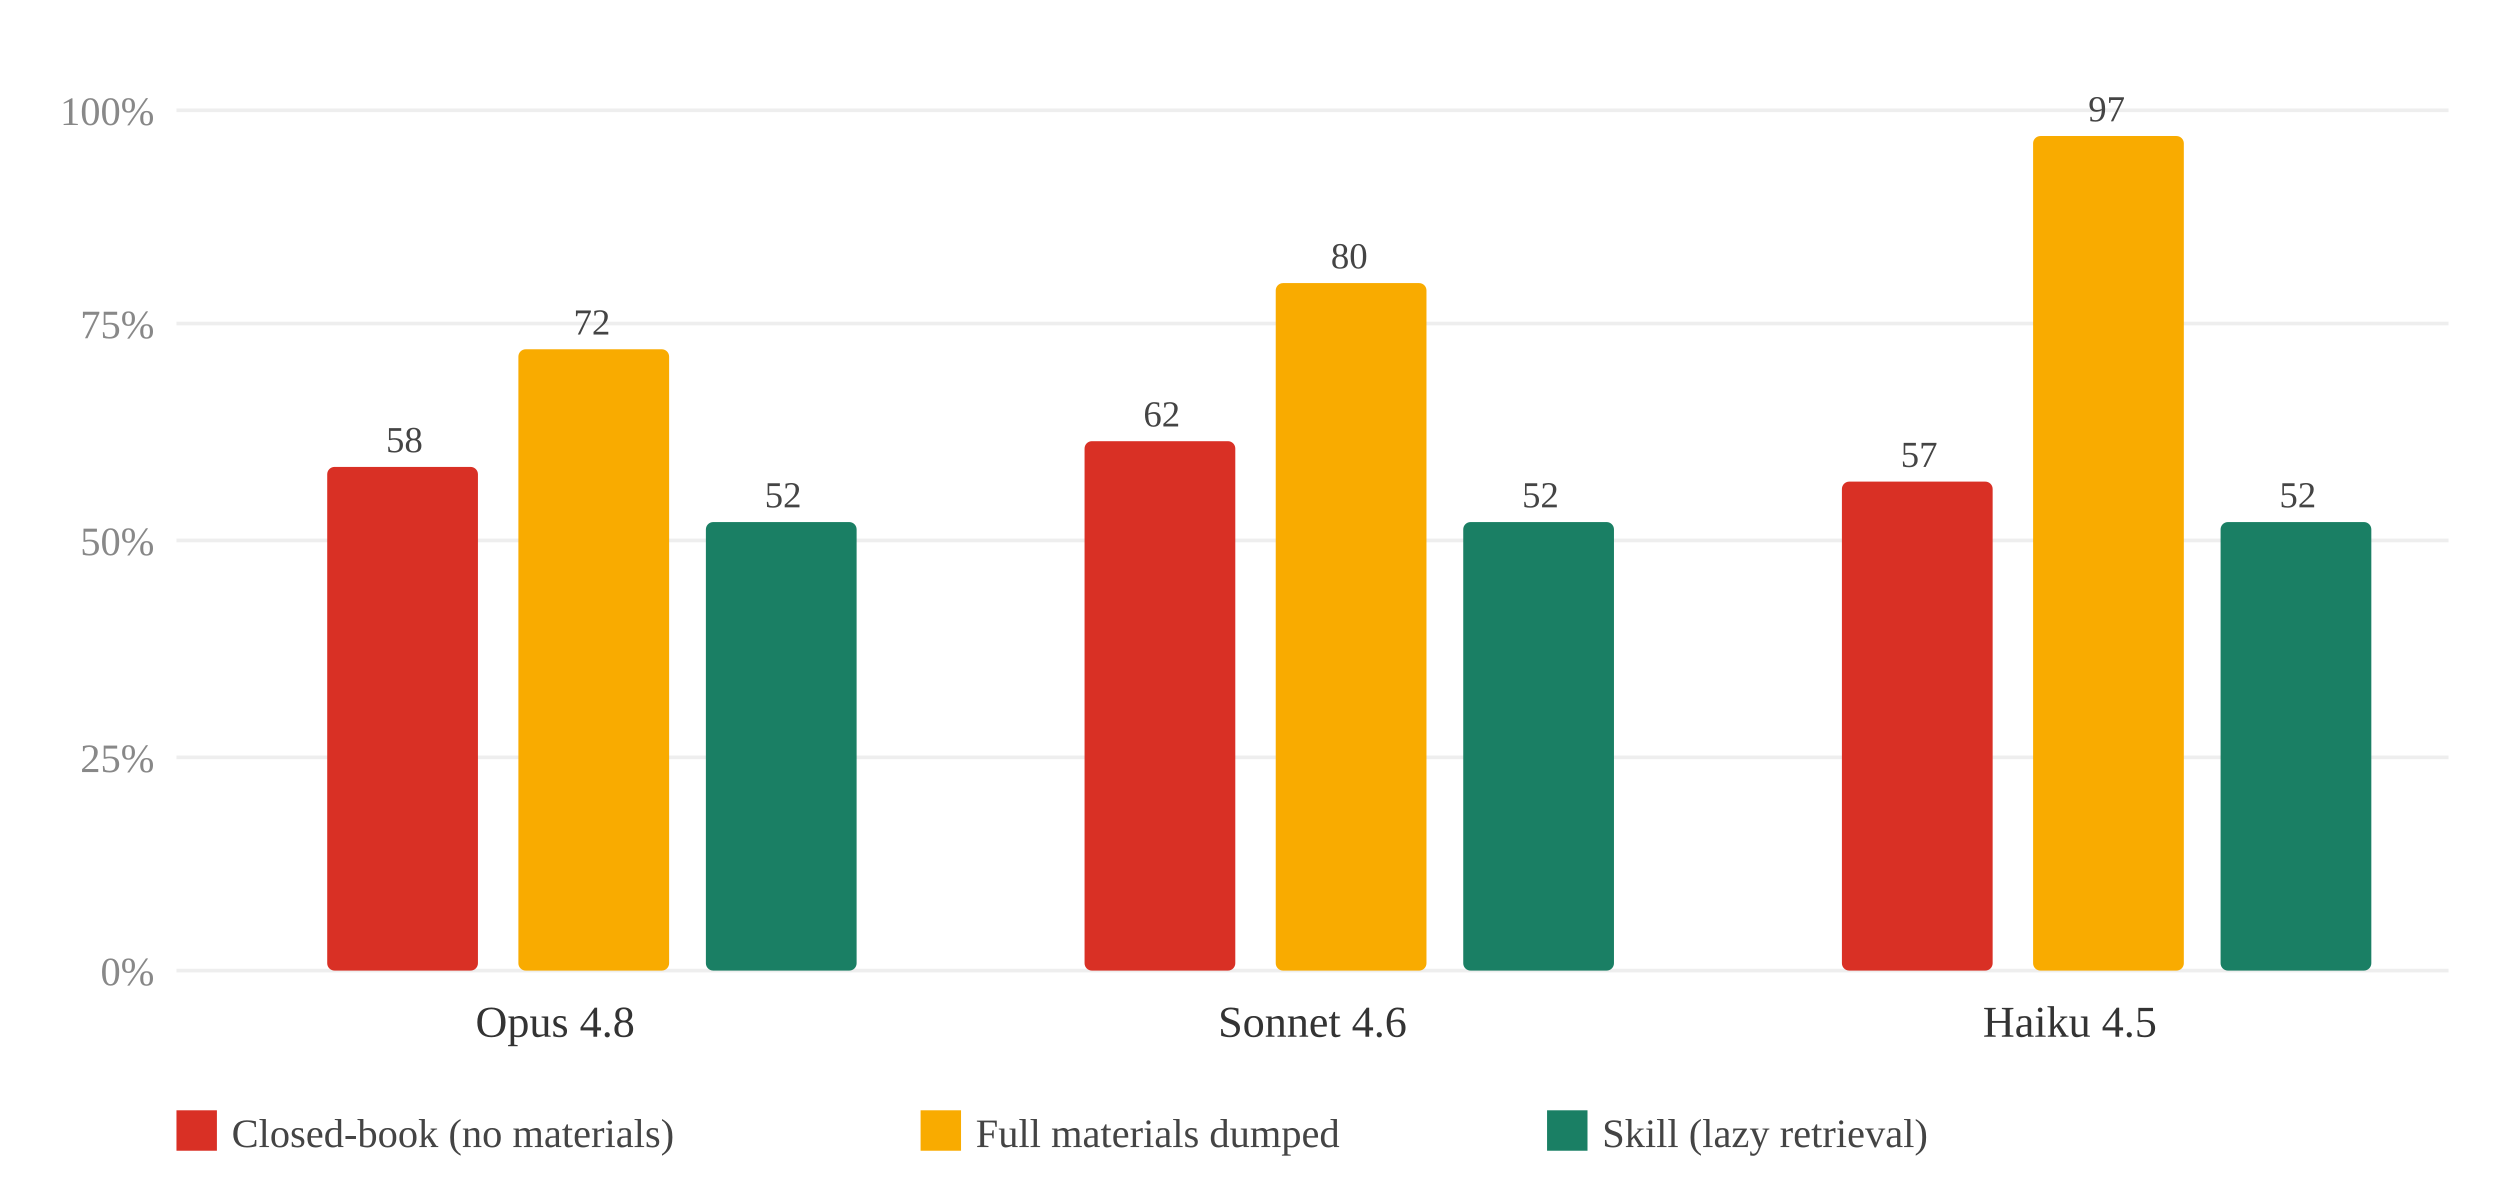
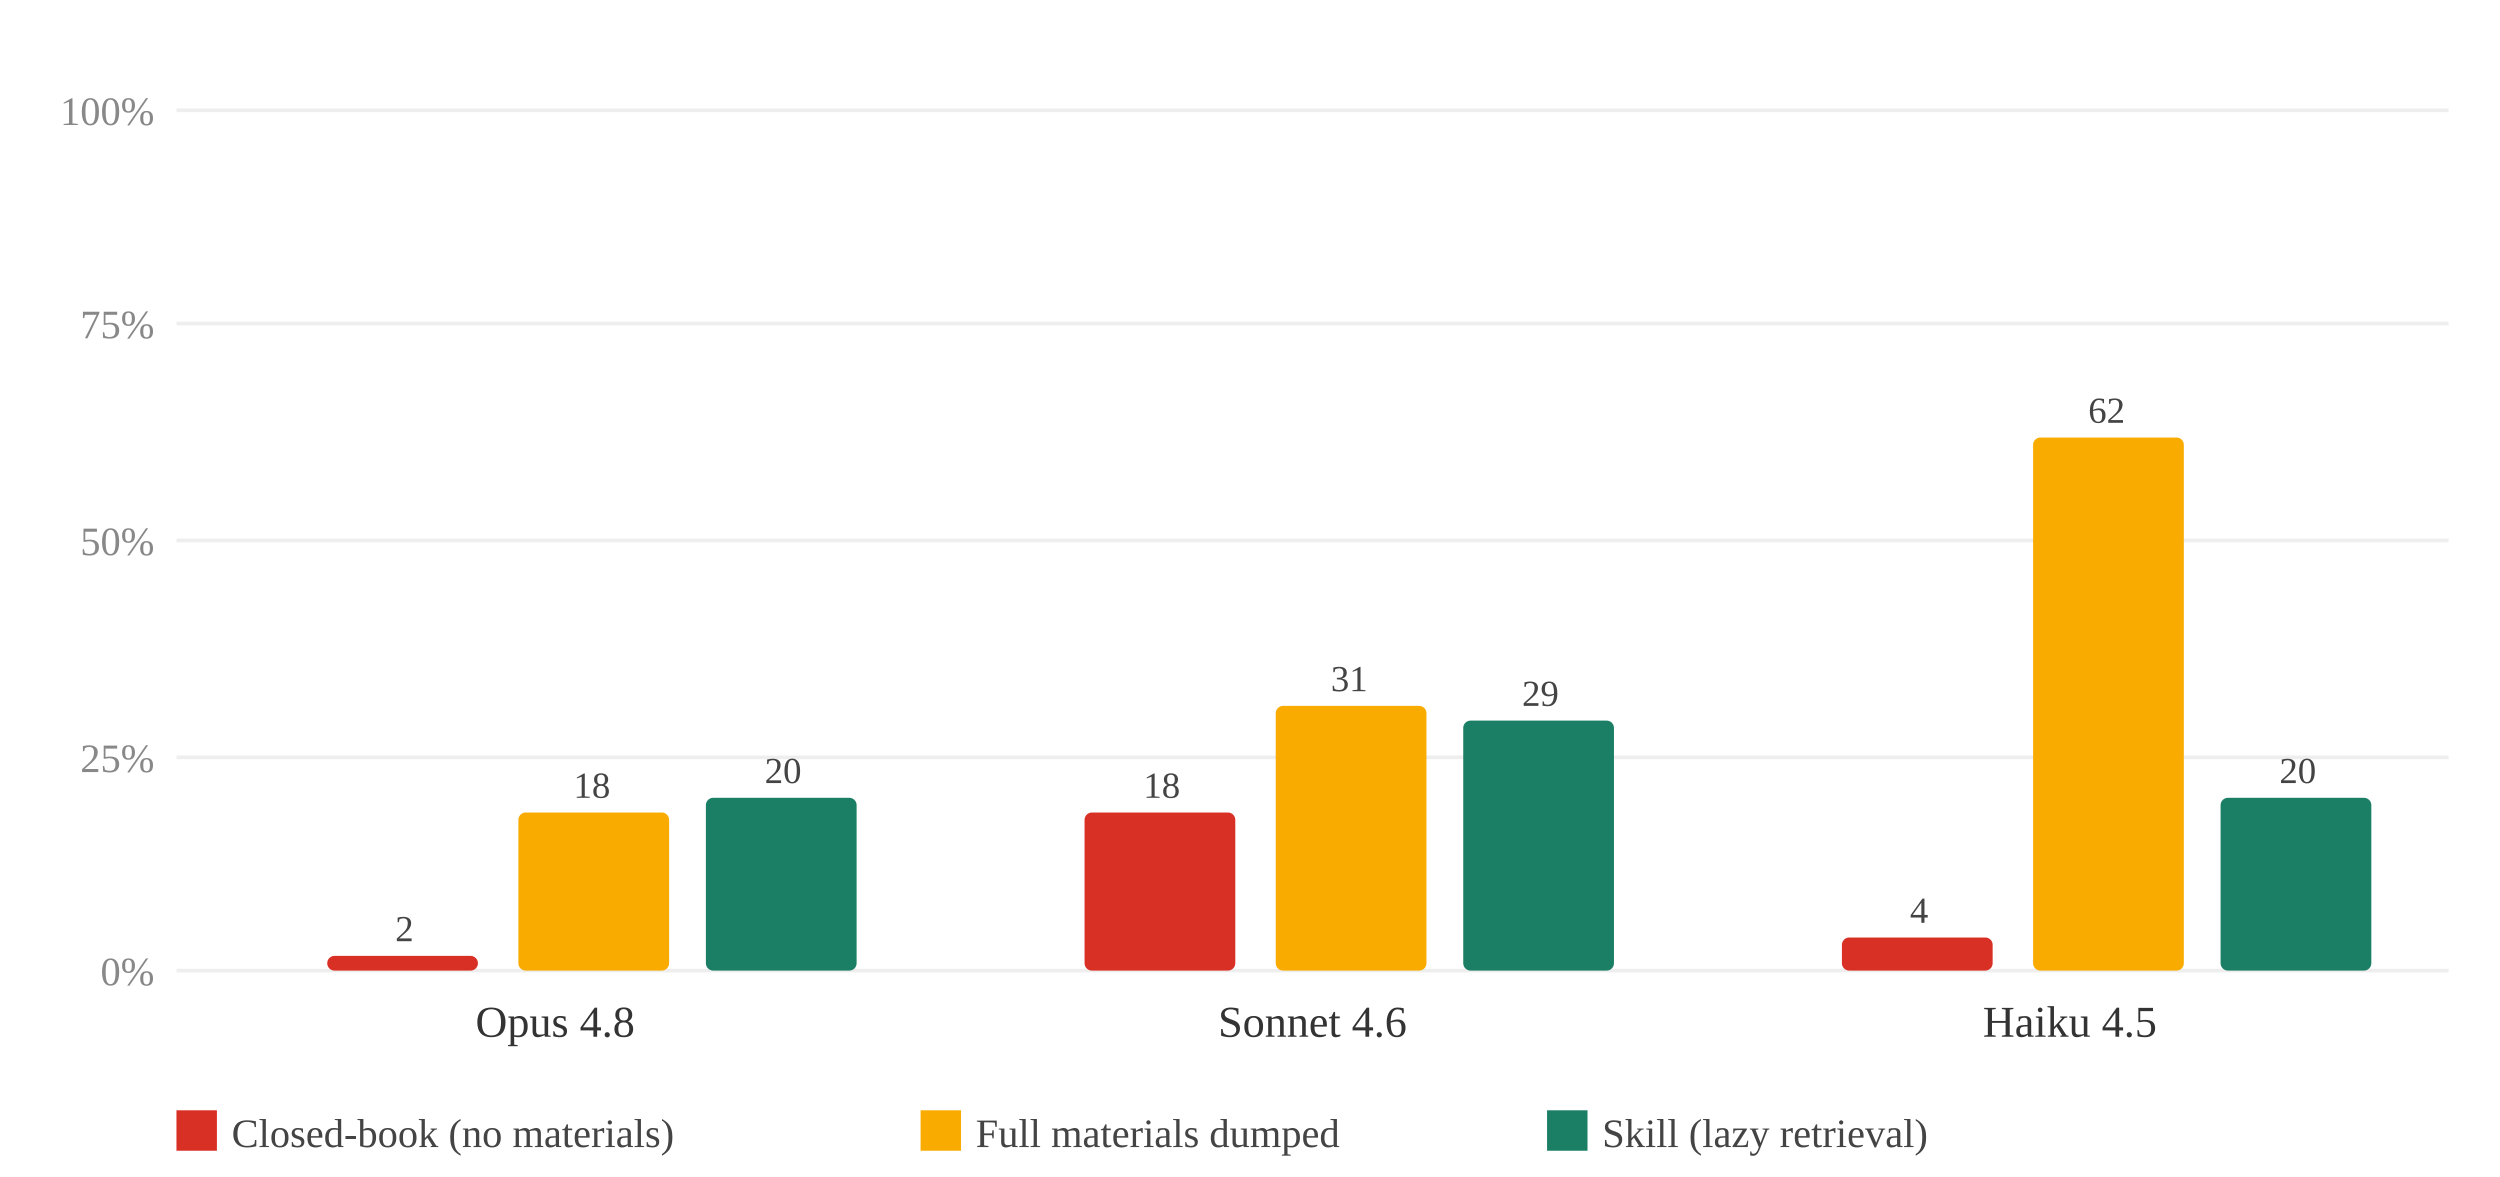
<svg xmlns="http://www.w3.org/2000/svg" viewBox="0 0 680 320" role="img">
  <line x1="48" y1="264" x2="666" y2="264" stroke="#eee" />
  <text x="42" y="268" font-size="11" fill="#888" text-anchor="end">0%</text>
  <line x1="48" y1="206" x2="666" y2="206" stroke="#eee" />
  <text x="42" y="210" font-size="11" fill="#888" text-anchor="end">25%</text>
  <line x1="48" y1="147" x2="666" y2="147" stroke="#eee" />
  <text x="42" y="151" font-size="11" fill="#888" text-anchor="end">50%</text>
  <line x1="48" y1="88" x2="666" y2="88" stroke="#eee" />
  <text x="42" y="92" font-size="11" fill="#888" text-anchor="end">75%</text>
  <line x1="48" y1="30" x2="666" y2="30" stroke="#eee" />
  <text x="42" y="34" font-size="11" fill="#888" text-anchor="end">100%</text>
-   <rect x="89" y="127" width="41" height="137" fill="#d93025" rx="2" />
-   <text x="110" y="123" font-size="10" fill="#444" text-anchor="middle">58</text>
-   <rect x="141" y="95" width="41" height="169" fill="#f9ab00" rx="2" />
-   <text x="161" y="91" font-size="10" fill="#444" text-anchor="middle">72</text>
-   <rect x="192" y="142" width="41" height="122" fill="#1a7f64" rx="2" />
-   <text x="213" y="138" font-size="10" fill="#444" text-anchor="middle">52</text>
+   <rect x="89" y="260" width="41" height="4" fill="#d93025" rx="2" />
+   <text x="110" y="256" font-size="10" fill="#444" text-anchor="middle">2</text>
+   <rect x="141" y="221" width="41" height="43" fill="#f9ab00" rx="2" />
+   <text x="161" y="217" font-size="10" fill="#444" text-anchor="middle">18</text>
+   <rect x="192" y="217" width="41" height="47" fill="#1a7f64" rx="2" />
+   <text x="213" y="213" font-size="10" fill="#444" text-anchor="middle">20</text>
  <text x="151" y="282" font-size="12" fill="#333" text-anchor="middle">Opus 4.8</text>
-   <rect x="295" y="120" width="41" height="144" fill="#d93025" rx="2" />
-   <text x="316" y="116" font-size="10" fill="#444" text-anchor="middle">62</text>
-   <rect x="347" y="77" width="41" height="187" fill="#f9ab00" rx="2" />
-   <text x="367" y="73" font-size="10" fill="#444" text-anchor="middle">80</text>
-   <rect x="398" y="142" width="41" height="122" fill="#1a7f64" rx="2" />
-   <text x="419" y="138" font-size="10" fill="#444" text-anchor="middle">52</text>
+   <rect x="295" y="221" width="41" height="43" fill="#d93025" rx="2" />
+   <text x="316" y="217" font-size="10" fill="#444" text-anchor="middle">18</text>
+   <rect x="347" y="192" width="41" height="72" fill="#f9ab00" rx="2" />
+   <text x="367" y="188" font-size="10" fill="#444" text-anchor="middle">31</text>
+   <rect x="398" y="196" width="41" height="68" fill="#1a7f64" rx="2" />
+   <text x="419" y="192" font-size="10" fill="#444" text-anchor="middle">29</text>
  <text x="357" y="282" font-size="12" fill="#333" text-anchor="middle">Sonnet 4.6</text>
-   <rect x="501" y="131" width="41" height="133" fill="#d93025" rx="2" />
-   <text x="522" y="127" font-size="10" fill="#444" text-anchor="middle">57</text>
-   <rect x="553" y="37" width="41" height="227" fill="#f9ab00" rx="2" />
-   <text x="573" y="33" font-size="10" fill="#444" text-anchor="middle">97</text>
-   <rect x="604" y="142" width="41" height="122" fill="#1a7f64" rx="2" />
-   <text x="625" y="138" font-size="10" fill="#444" text-anchor="middle">52</text>
+   <rect x="501" y="255" width="41" height="9" fill="#d93025" rx="2" />
+   <text x="522" y="251" font-size="10" fill="#444" text-anchor="middle">4</text>
+   <rect x="553" y="119" width="41" height="145" fill="#f9ab00" rx="2" />
+   <text x="573" y="115" font-size="10" fill="#444" text-anchor="middle">62</text>
+   <rect x="604" y="217" width="41" height="47" fill="#1a7f64" rx="2" />
+   <text x="625" y="213" font-size="10" fill="#444" text-anchor="middle">20</text>
  <text x="563" y="282" font-size="12" fill="#333" text-anchor="middle">Haiku 4.5</text>
  <rect x="48" y="302" width="11" height="11" fill="#d93025" />
  <text x="63" y="312" font-size="11" fill="#444">Closed-book (no materials)</text>
  <rect x="250.4" y="302" width="11" height="11" fill="#f9ab00" />
  <text x="265.4" y="312" font-size="11" fill="#444">Full materials dumped</text>
  <rect x="420.8" y="302" width="11" height="11" fill="#1a7f64" />
  <text x="435.8" y="312" font-size="11" fill="#444">Skill (lazy retrieval)</text>
</svg>
